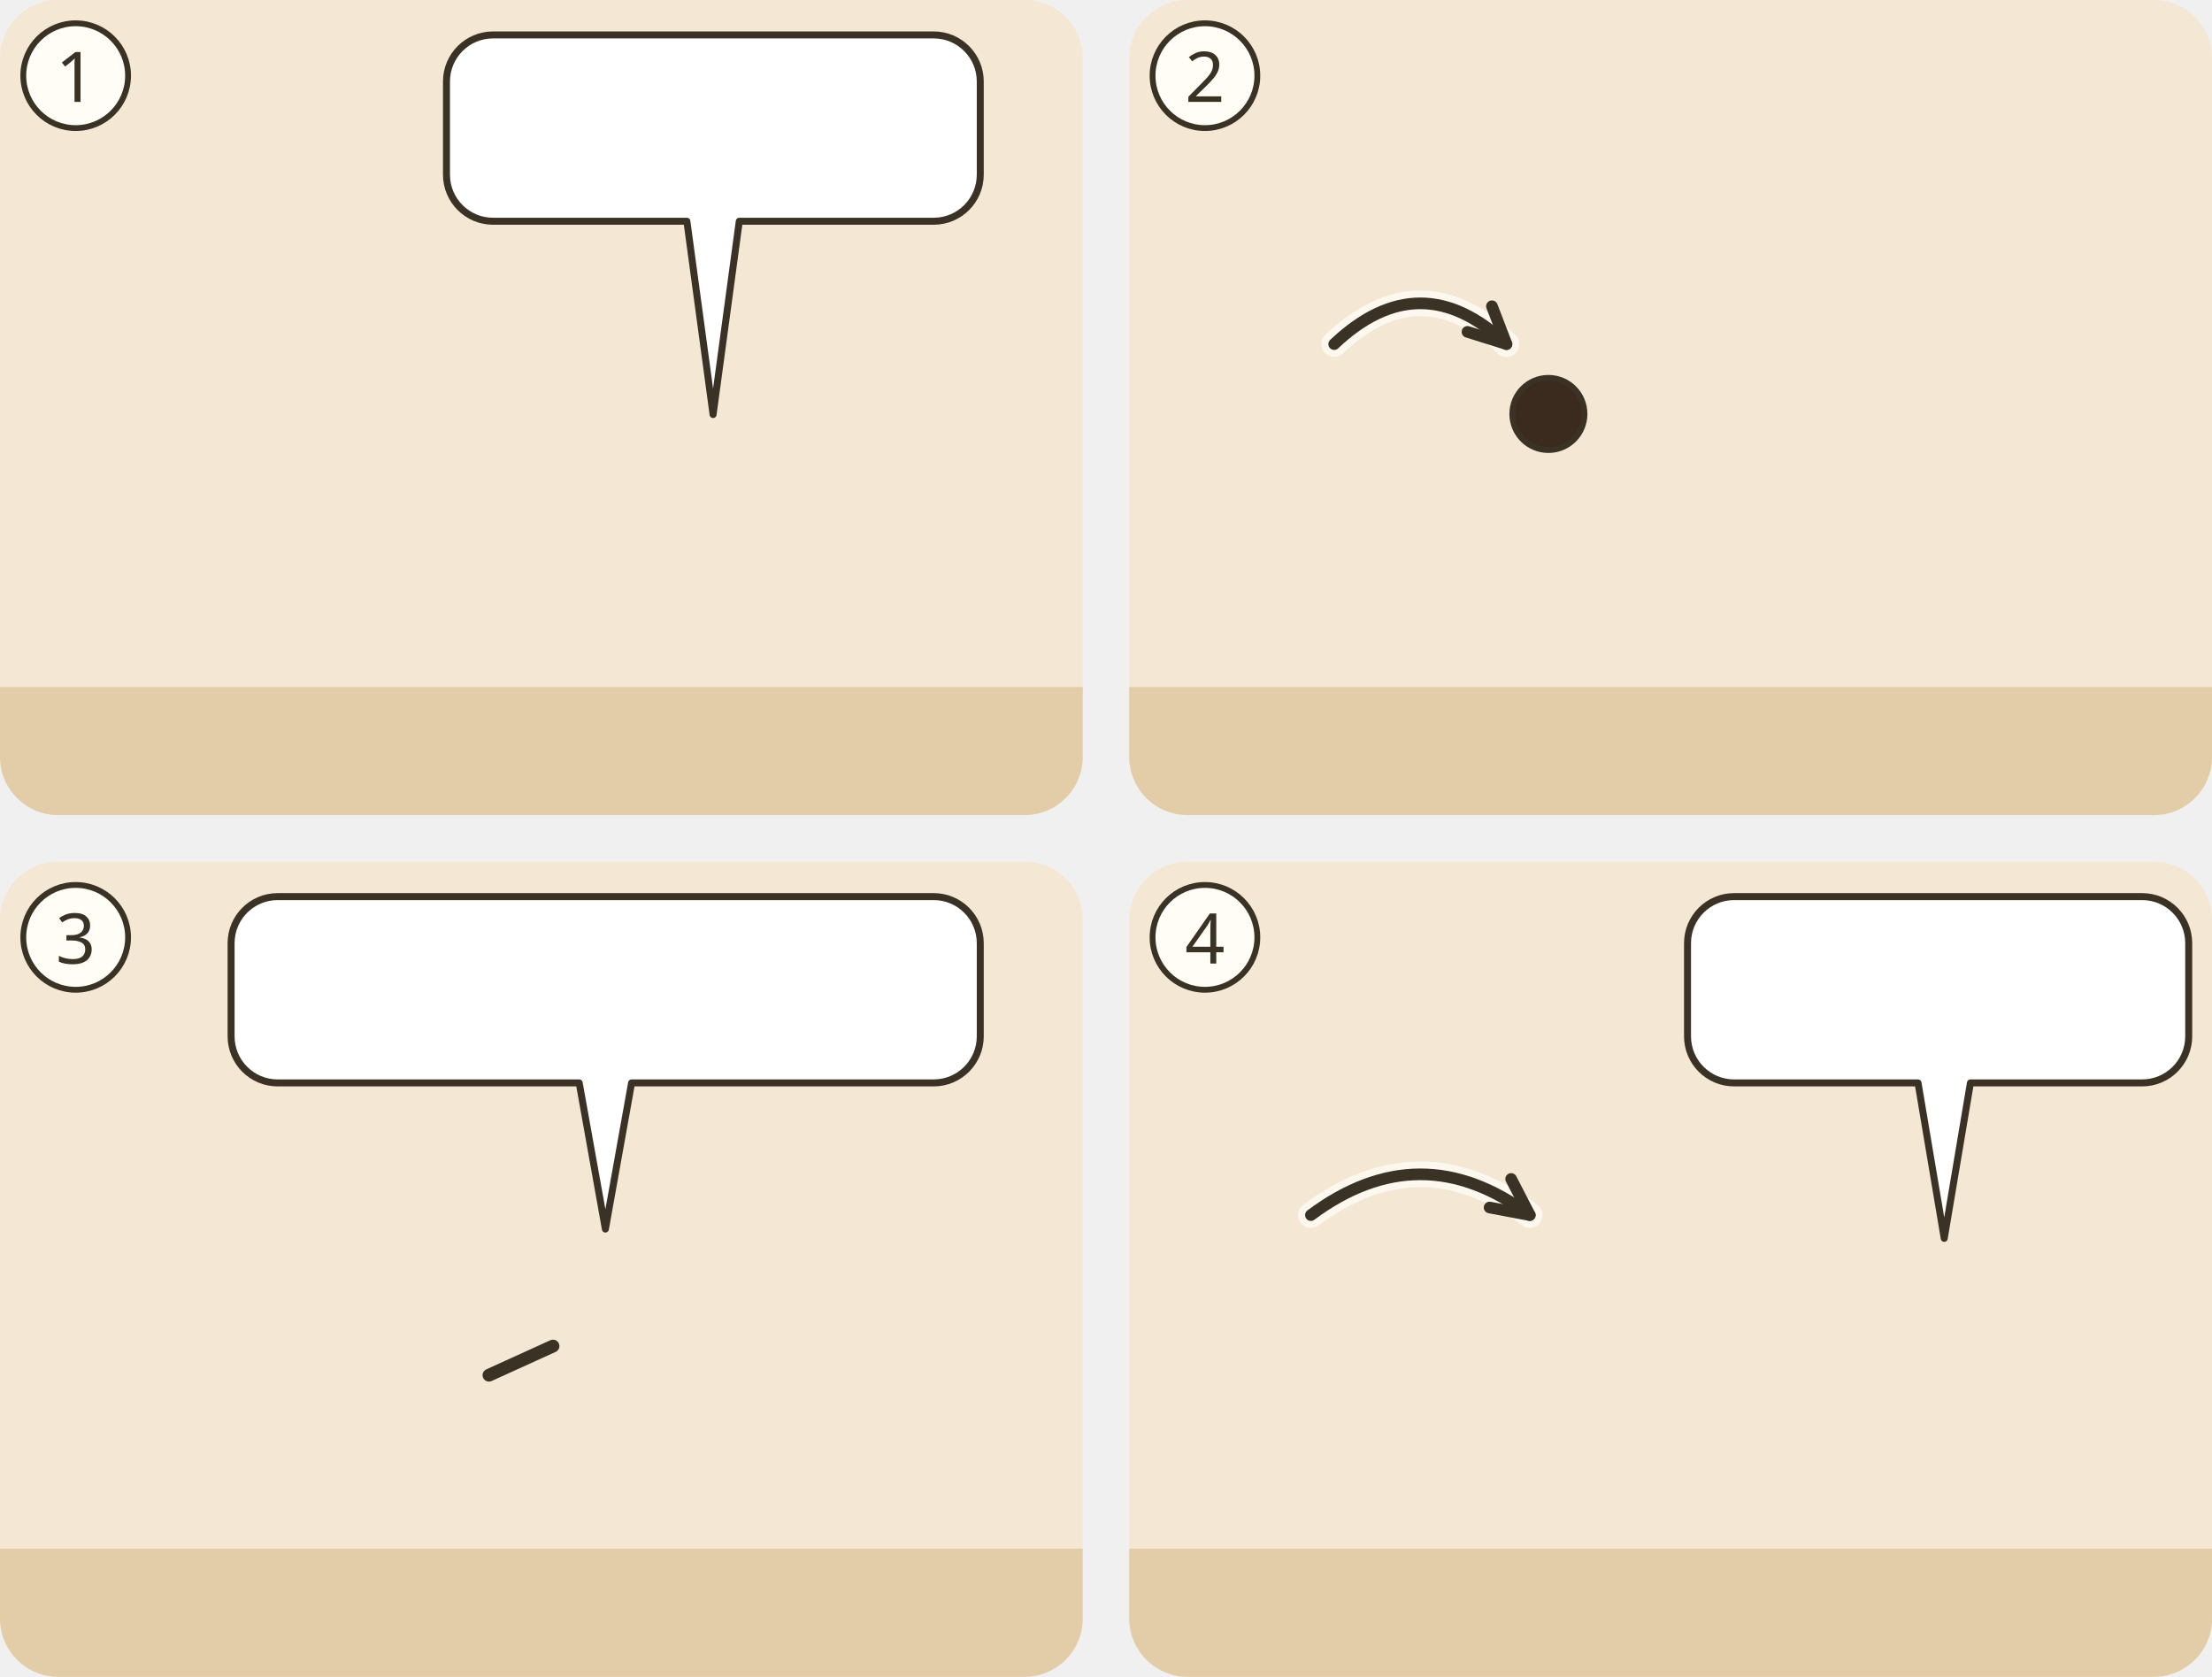
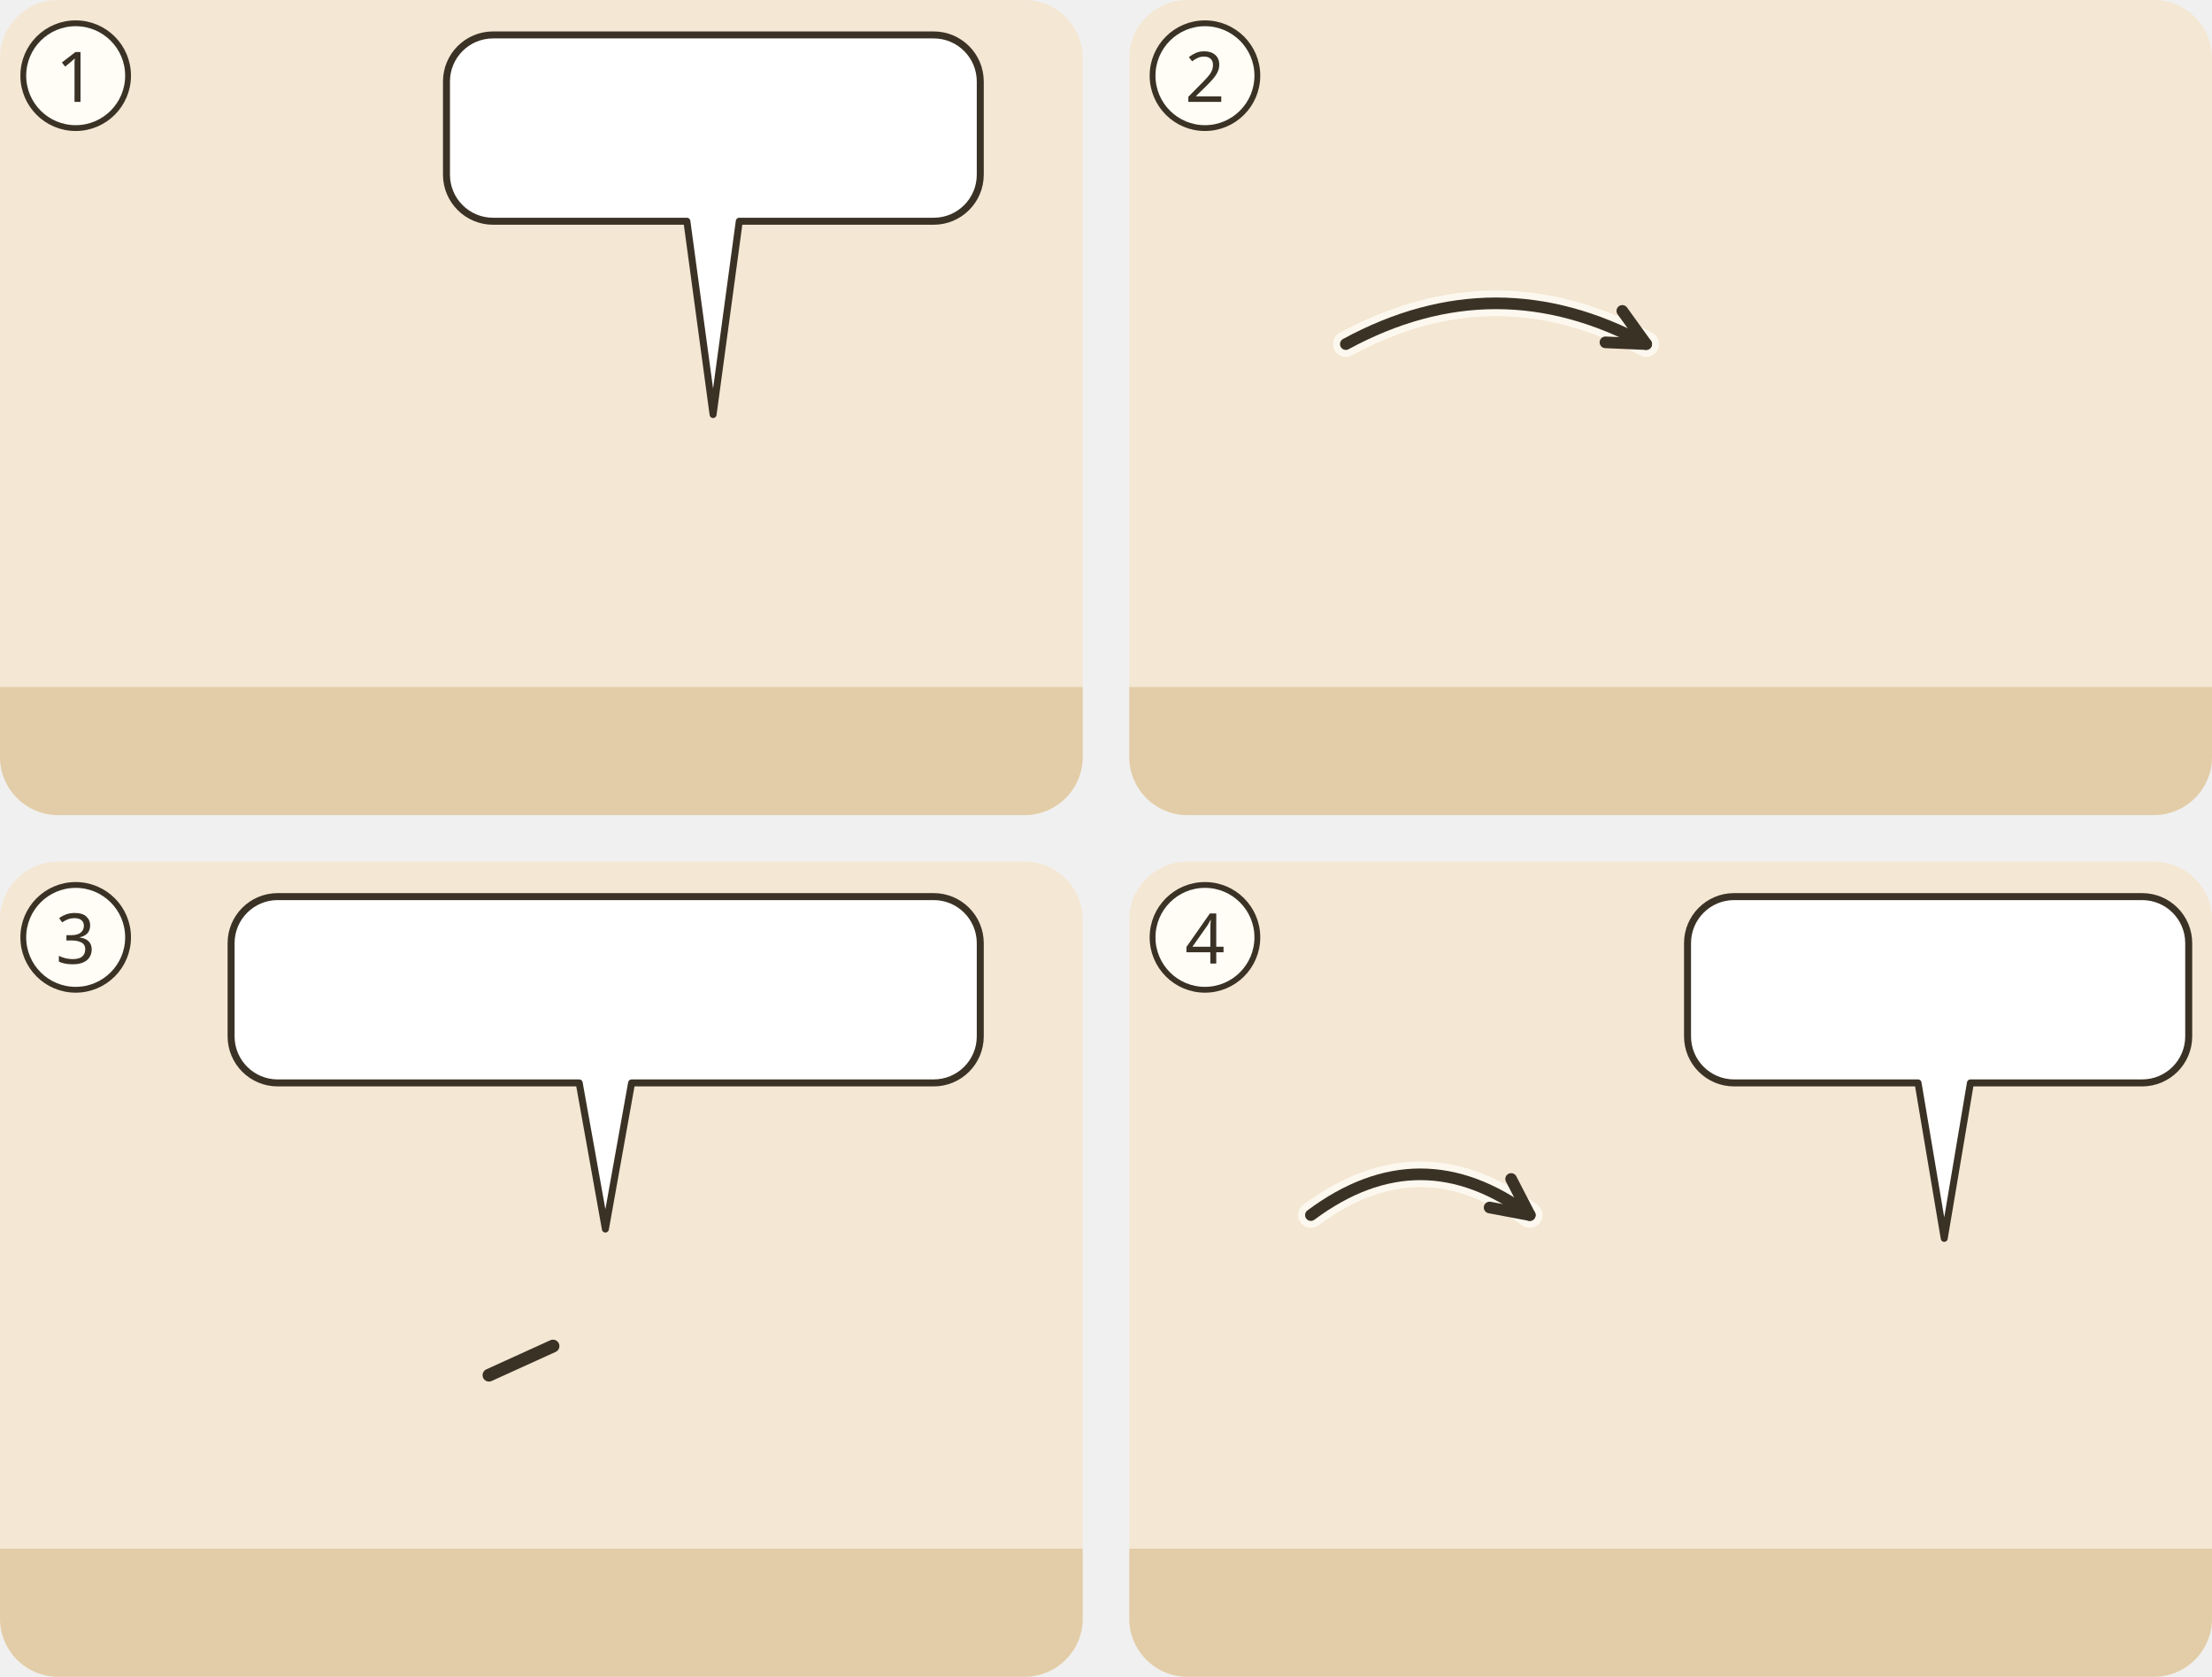
<svg xmlns="http://www.w3.org/2000/svg" viewBox="0 0 380 288">
  <g transform="translate(0 0)">
    <clipPath id="ill-cp-1-0-0">
      <rect width="186" height="140" rx="10" />
    </clipPath>
    <g clip-path="url(#ill-cp-1-0-0)">
      <rect width="186" height="140" fill="#F4E7D3" />
      <rect y="118" width="186" height="22" fill="#E2CDA8" />
      <use href="#ill-esel" x="4" y="72.0" width="72" height="54.0" />
      <use href="#ill-p-jesus" x="30.1" y="65.4" width="11.2" height="24" />
-       <use href="#ill-zweig" x="58.0" y="112" width="30" height="12" />
-       <use href="#ill-mantel" x="84.0" y="112" width="28" height="12" />
+       <use href="#ill-zweig" x="70.0" y="112" width="30" height="12" />
      <use href="#ill-p-gast2" x="96.9" y="72.4" width="19.8" height="45.6" />
      <use href="#ill-p-gast" x="129.5" y="72.4" width="19.8" height="45.6" />
      <use href="#ill-p-menge" x="110.9" y="68.4" width="23.2" height="49.6" />
      <use href="#ill-z-freude" x="133.5" y="64.8" width="20" height="13" />
      <g>
        <path d="M84.7 6H160.4A8 8 0 0 1 168.4 14V30A8 8 0 0 1 160.4 38L127 38L122.5 71.2L118 38H84.7A8 8 0 0 1 76.7 30V14A8 8 0 0 1 84.7 6Z" fill="#FFFFFF" stroke="#3B3226" stroke-width="1.2" stroke-linejoin="round" />
        <use href="#ill-p-david" x="82.7" y="12" width="9.4" height="20" />
        <use href="#ill-z-stammt-aus" x="97.0" y="12" width="27.5" height="20" />
        <use href="#ill-p-jesus" x="129.5" y="12" width="9.4" height="20" />
        <use href="#ill-z-segnen" x="143.9" y="12" width="18.5" height="20" />
      </g>
    </g>
    <circle cx="13" cy="13" r="9" fill="#FFFDF6" stroke="#3B3226" />
    <text x="13" y="17.5" text-anchor="middle" font-family="sans-serif" font-size="12" fill="#3B3226">1</text>
  </g>
  <g transform="translate(194 0)">
    <clipPath id="ill-cp-2-194-0">
      <rect width="186" height="140" rx="10" />
    </clipPath>
    <g clip-path="url(#ill-cp-2-194-0)">
      <rect width="186" height="140" fill="#F4E7D3" />
      <rect y="118" width="186" height="22" fill="#E2CDA8" />
-       <use href="#ill-tempel" x="90" y="51" width="92" height="69" opacity=".8" />
-       <use href="#ill-p-jesus" x="13.9" y="58" width="28.1" height="60" />
-       <use href="#ill-p-haendler" x="57.9" y="58" width="28.1" height="60" />
-       <circle cx="72.0" cy="71.1" r="6.2" fill="#3B2A1E" stroke="#3B3226" stroke-width="1" />
-       <use href="#ill-tisch-um" x="104.0" y="102" width="34" height="22" />
-       <use href="#ill-taube-kaefig" x="146.0" y="102" width="22" height="22" />
-       <use href="#ill-z-fliehen" x="84" y="64.6" width="24" height="13" />
-       <path d="M35.2 59.1Q50.0 45.1 64.8 59.1" fill="none" stroke="#FFFDF6" stroke-width="4.4" stroke-linecap="round" opacity=".8" />
-       <path d="M35.2 59.1Q50.0 45.1 64.8 59.1" fill="none" stroke="#3B3226" stroke-width="2" stroke-linecap="round" />
-       <path d="M58.1 57.0L64.8 59.1L62.3 52.6" fill="none" stroke="#3B3226" stroke-width="2" stroke-linecap="round" stroke-linejoin="round" />
+       <use href="#ill-tempel" x="4" y="51" width="92" height="69" opacity=".8" />
+       <use href="#ill-p-jesus" x="15.9" y="58" width="28.1" height="60" />
+       <use href="#ill-p-haendler" x="81.9" y="58" width="28.1" height="60" />
+       <use href="#ill-tisch-um" x="126.0" y="102" width="34" height="22" />
+       <use href="#ill-taube-kaefig" x="160.0" y="102" width="22" height="22" />
+       <use href="#ill-z-fliehen" x="108" y="64.6" width="24" height="13" />
+       <path d="M37.2 59.1Q63.0 45.1 88.8 59.1" fill="none" stroke="#FFFDF6" stroke-width="4.4" stroke-linecap="round" opacity=".8" />
+       <path d="M37.2 59.1Q63.0 45.1 88.8 59.1" fill="none" stroke="#3B3226" stroke-width="2" stroke-linecap="round" />
+       <path d="M81.8 58.8L88.8 59.1L84.7 53.4" fill="none" stroke="#3B3226" stroke-width="2" stroke-linecap="round" stroke-linejoin="round" />
    </g>
    <circle cx="13" cy="13" r="9" fill="#FFFDF6" stroke="#3B3226" />
    <text x="13" y="17.5" text-anchor="middle" font-family="sans-serif" font-size="12" fill="#3B3226">2</text>
  </g>
  <g transform="translate(0 148)">
    <clipPath id="ill-cp-3-0-148">
      <rect width="186" height="140" rx="10" />
    </clipPath>
    <g clip-path="url(#ill-cp-3-0-148)">
      <rect width="186" height="140" fill="#F4E7D3" />
      <rect y="118" width="186" height="22" fill="#E2CDA8" />
      <use href="#ill-p-g-juenger" x="29.9" y="58" width="28.1" height="60" />
      <use href="#ill-p-jesus" x="89.9" y="58" width="28.1" height="60" />
      <path d="M95.0 83.2L84.0 88.2" stroke="#3B3226" stroke-width="2.2" stroke-linecap="round" />
-       <use href="#ill-feigenbaum-verdorrt" x="150.0" y="66" width="46" height="58" />
+       <use href="#ill-feigenbaum-verdorrt" x="136.0" y="66" width="46" height="58" />
      <g>
        <path d="M47.7 6H160.4A8 8 0 0 1 168.4 14V30A8 8 0 0 1 160.4 38L108.5 38L104 63.1L99.5 38H47.7A8 8 0 0 1 39.7 30V14A8 8 0 0 1 47.7 6Z" fill="#FFFFFF" stroke="#3B3226" stroke-width="1.2" stroke-linejoin="round" />
        <use href="#ill-z-glauben" x="45.7" y="12" width="18.3" height="20" />
        <use href="#ill-berg" x="69.0" y="12" width="32.0" height="20" />
        <use href="#ill-z-hinab" x="106.0" y="12" width="13.3" height="20" />
        <use href="#ill-meer-offen" x="124.3" y="12" width="38.0" height="20" />
      </g>
    </g>
    <circle cx="13" cy="13" r="9" fill="#FFFDF6" stroke="#3B3226" />
    <text x="13" y="17.5" text-anchor="middle" font-family="sans-serif" font-size="12" fill="#3B3226">3</text>
  </g>
  <g transform="translate(194 148)">
    <clipPath id="ill-cp-4-194-148">
      <rect width="186" height="140" rx="10" />
    </clipPath>
    <g clip-path="url(#ill-cp-4-194-148)">
      <rect width="186" height="140" fill="#F4E7D3" />
      <rect y="118" width="186" height="22" fill="#E2CDA8" />
-       <use href="#ill-weinberg" x="90" y="56" width="92" height="64" opacity=".8" />
      <use href="#ill-p-gutsherr" x="10.4" y="60" width="27.2" height="58" />
      <use href="#ill-p-sohn" x="62.4" y="60" width="27.2" height="58" />
      <use href="#ill-p-g-weinbauern" x="126.4" y="60" width="27.2" height="58" />
      <path d="M31.2 60.7Q50.0 46.7 68.8 60.7" fill="none" stroke="#FFFDF6" stroke-width="4.4" stroke-linecap="round" opacity=".8" />
      <path d="M31.2 60.7Q50.0 46.7 68.8 60.7" fill="none" stroke="#3B3226" stroke-width="2" stroke-linecap="round" />
      <path d="M61.9 59.4L68.8 60.7L65.6 54.5" fill="none" stroke="#3B3226" stroke-width="2" stroke-linecap="round" stroke-linejoin="round" />
      <g>
        <path d="M103.9 6H174A8 8 0 0 1 182 14V30A8 8 0 0 1 174 38L144.5 38L140 64.7L135.5 38H103.9A8 8 0 0 1 95.9 30V14A8 8 0 0 1 103.9 6Z" fill="#FFFFFF" stroke="#3B3226" stroke-width="1.2" stroke-linejoin="round" />
        <use href="#ill-p-sohn" x="101.9" y="12" width="9.4" height="20" />
        <use href="#ill-z-tod" x="116.3" y="12" width="26.2" height="20" />
        <use href="#ill-weinberg" x="147.4" y="12" width="28.6" height="20" />
      </g>
    </g>
    <circle cx="13" cy="13" r="9" fill="#FFFDF6" stroke="#3B3226" />
    <text x="13" y="17.5" text-anchor="middle" font-family="sans-serif" font-size="12" fill="#3B3226">4</text>
  </g>
</svg>
